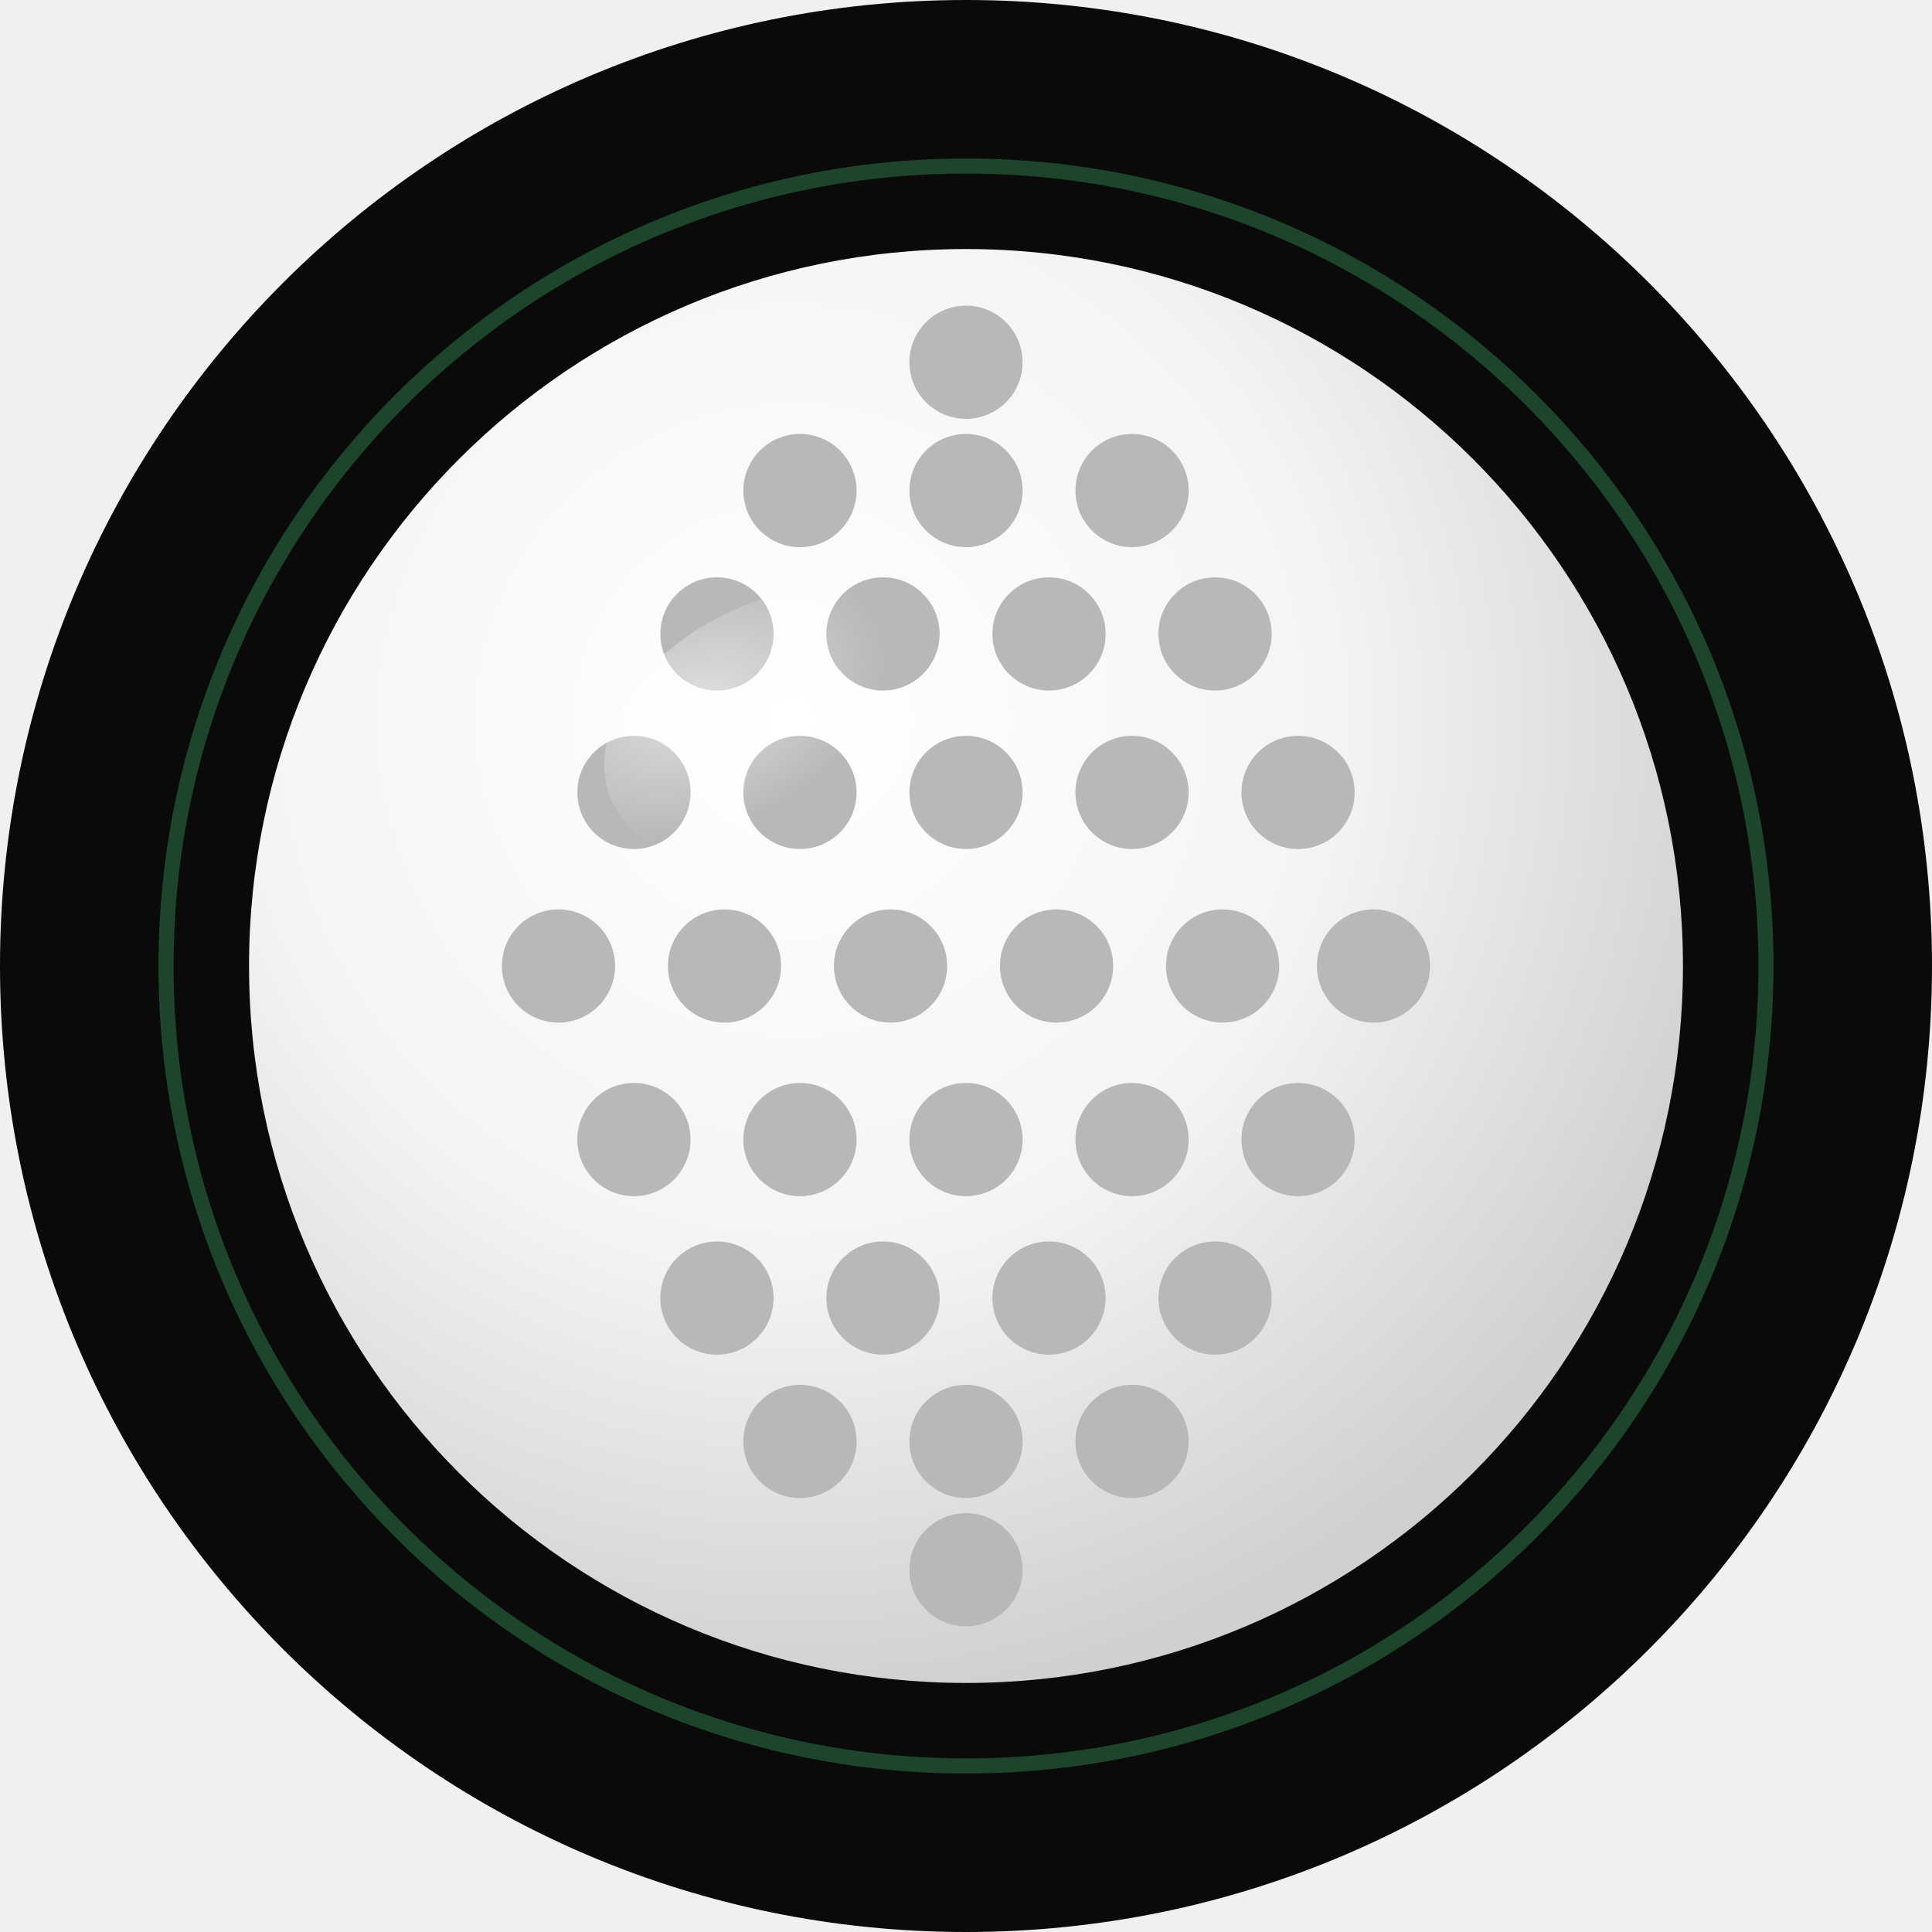
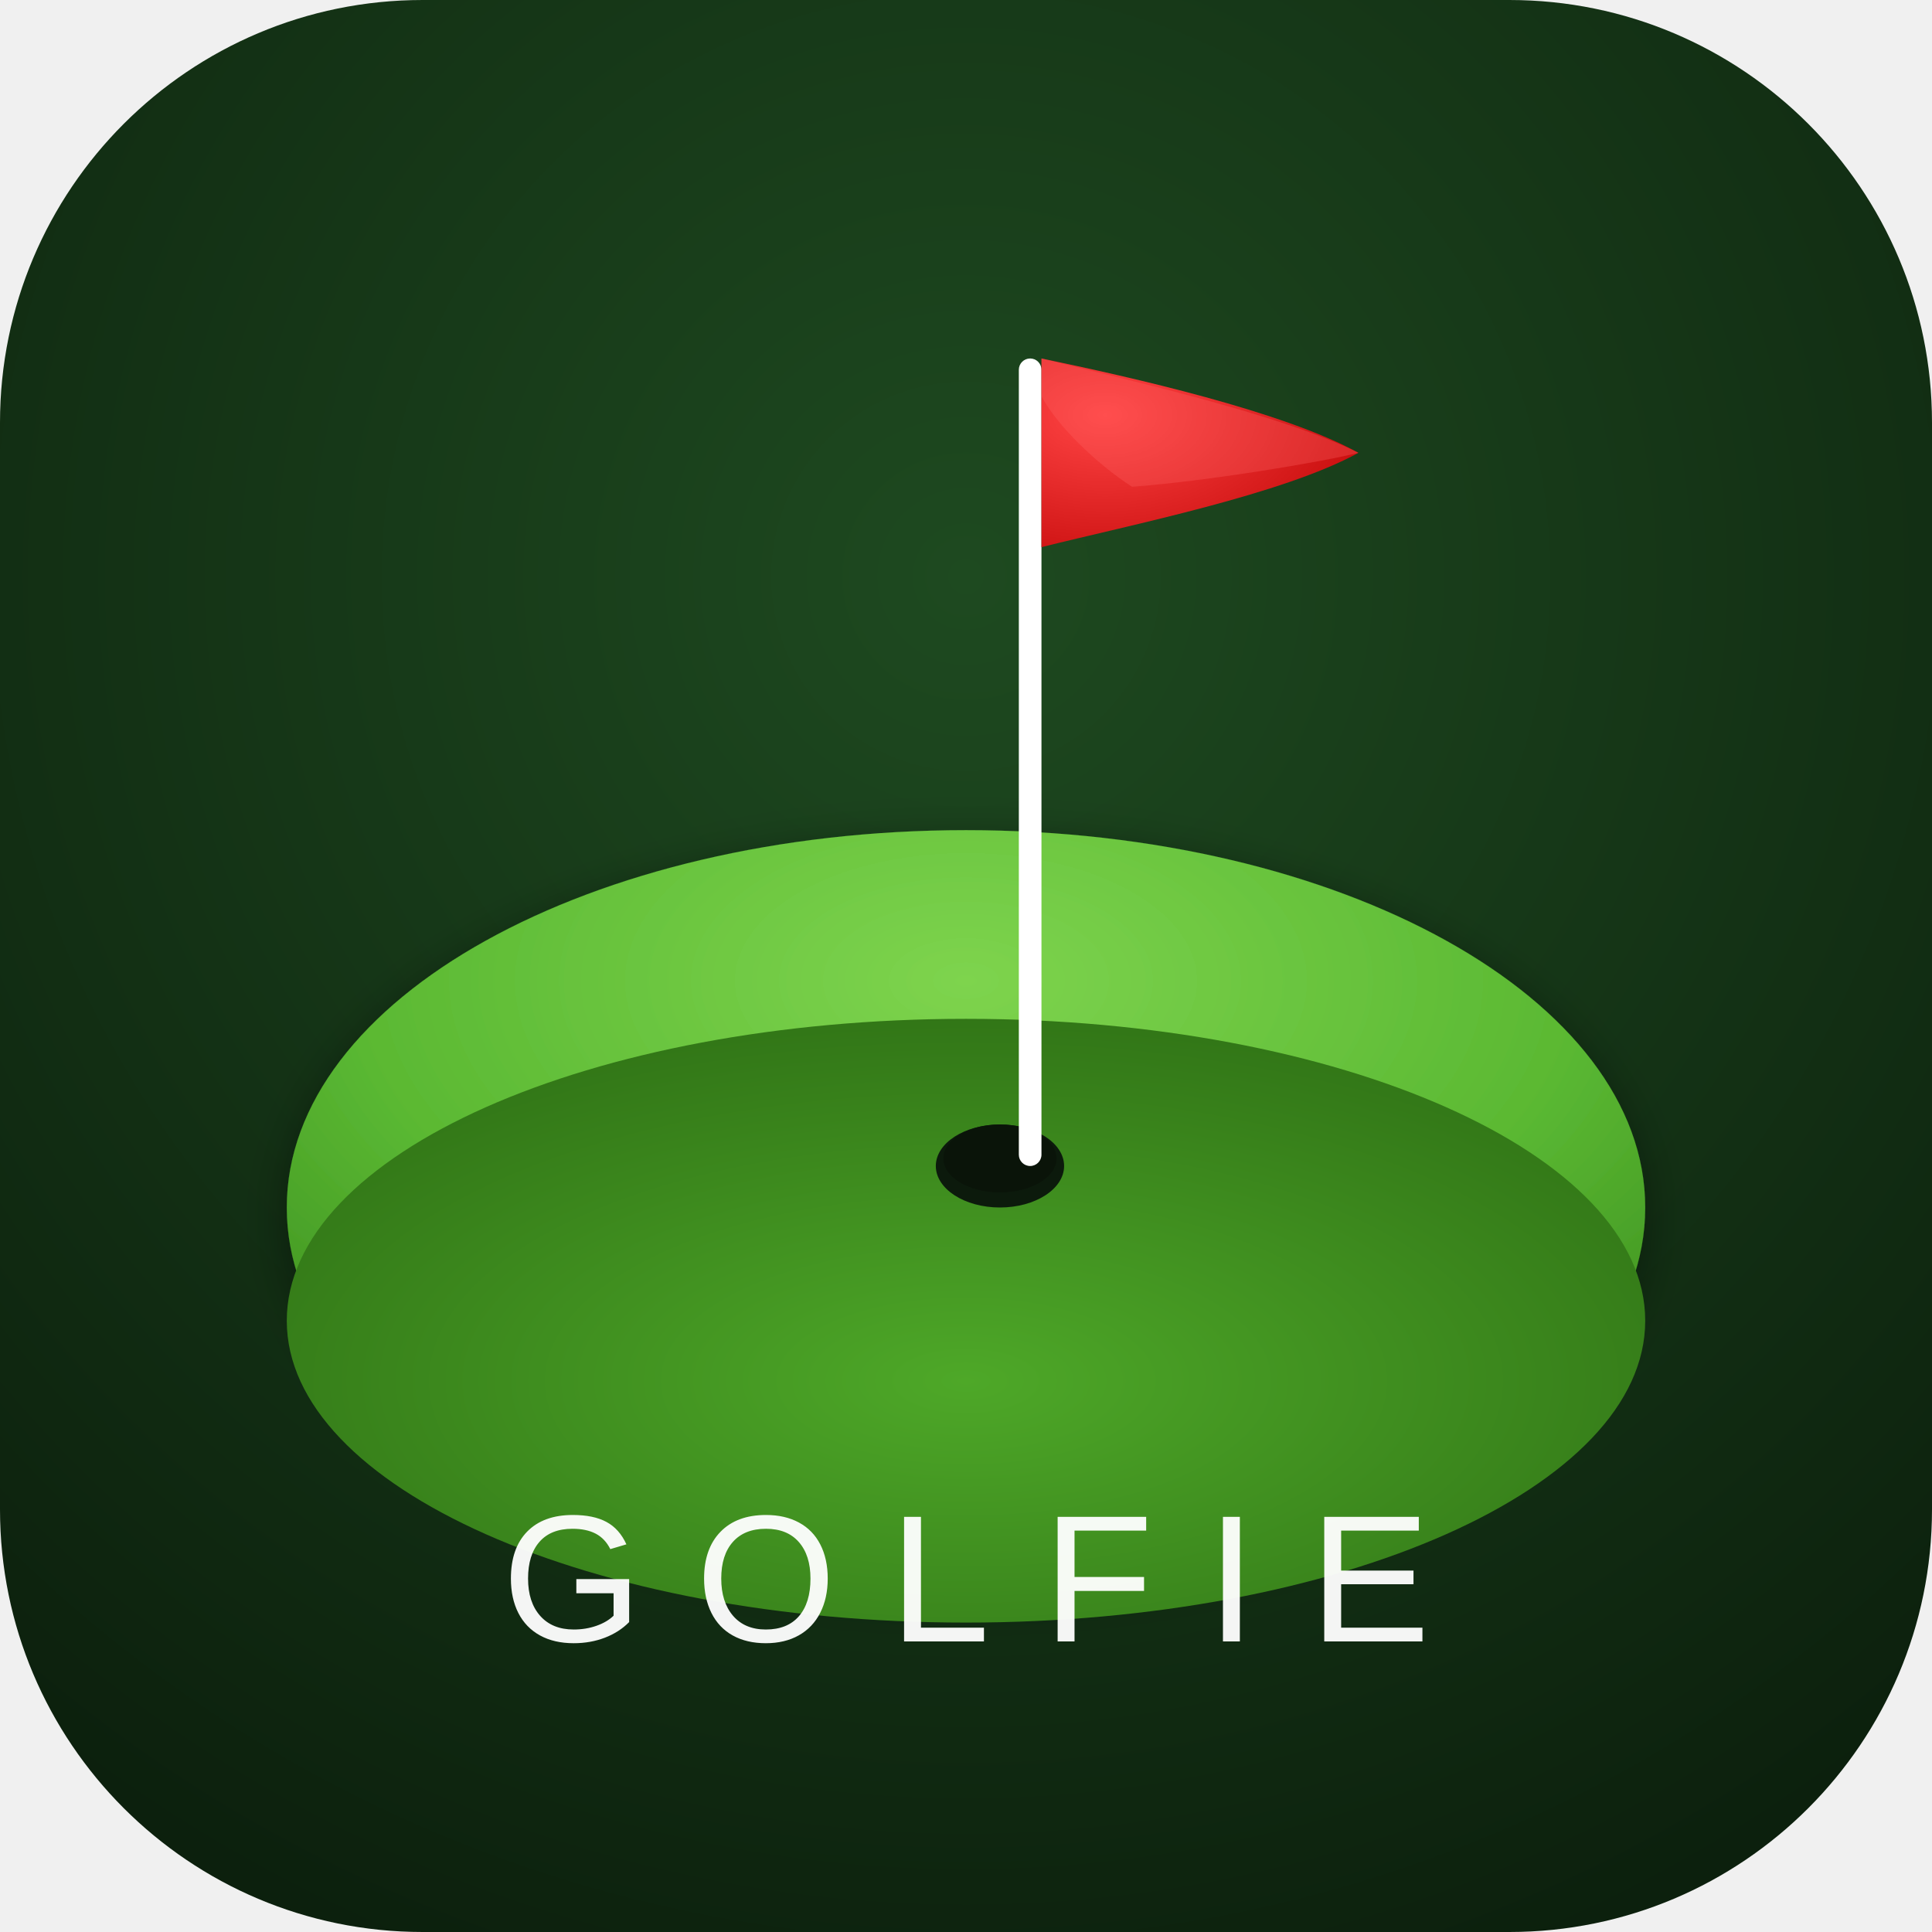
- <svg xmlns="http://www.w3.org/2000/svg" viewBox="0 0 512 512">
+ <svg xmlns="http://www.w3.org/2000/svg" viewBox="0 0 1024 1024">
  <defs>
-     <radialGradient id="ball" cx="38%" cy="33%" r="68%">
-       <stop offset="0%" stop-color="#ffffff" />
-       <stop offset="55%" stop-color="#f4f4f4" />
-       <stop offset="100%" stop-color="#d0d0d0" />
+     <radialGradient id="bgGrad" cx="50%" cy="30%" r="80%">
+       <stop offset="0%" stop-color="#1e4a20" />
+       <stop offset="100%" stop-color="#0b1e0c" />
    </radialGradient>
-     <radialGradient id="shine" cx="30%" cy="28%" r="50%">
-       <stop offset="0%" stop-color="rgba(255,255,255,0.55)" />
-       <stop offset="100%" stop-color="rgba(255,255,255,0)" />
+     <radialGradient id="hillGrad" cx="50%" cy="20%" r="75%">
+       <stop offset="0%" stop-color="#7ed44e" />
+       <stop offset="60%" stop-color="#5ab832" />
+       <stop offset="100%" stop-color="#3a8a1e" />
    </radialGradient>
-     <clipPath id="clip">
-       <circle cx="256" cy="256" r="190" />
-     </clipPath>
+     <radialGradient id="hillSide" cx="50%" cy="60%" r="70%">
+       <stop offset="0%" stop-color="#4ea828" />
+       <stop offset="100%" stop-color="#2d6e14" />
+     </radialGradient>
+     <radialGradient id="flagGrad" cx="20%" cy="30%" r="80%">
+       <stop offset="0%" stop-color="#ff4444" />
+       <stop offset="100%" stop-color="#cc1111" />
+     </radialGradient>
+     <filter id="hillShadow" x="-10%" y="-10%" width="120%" height="130%">
+       <feDropShadow dx="0" dy="6" stdDeviation="12" flood-color="rgba(0,0,0,0.4)" />
+     </filter>
  </defs>
-   <circle cx="256" cy="256" r="256" fill="#0a0a0a" />
-   <circle cx="256" cy="256" r="212" fill="none" stroke="#4ade80" stroke-width="4" opacity="0.28" />
-   <circle cx="256" cy="256" r="190" fill="url(#ball)" />
-   <g clip-path="url(#clip)" fill="#b8b8b8">
-     <circle cx="256" cy="96" r="15" />
-     <circle cx="212" cy="130" r="15" />
-     <circle cx="256" cy="130" r="15" />
-     <circle cx="300" cy="130" r="15" />
-     <circle cx="190" cy="168" r="15" />
-     <circle cx="234" cy="168" r="15" />
-     <circle cx="278" cy="168" r="15" />
-     <circle cx="322" cy="168" r="15" />
-     <circle cx="168" cy="210" r="15" />
-     <circle cx="212" cy="210" r="15" />
-     <circle cx="256" cy="210" r="15" />
-     <circle cx="300" cy="210" r="15" />
-     <circle cx="344" cy="210" r="15" />
-     <circle cx="148" cy="256" r="15" />
-     <circle cx="192" cy="256" r="15" />
-     <circle cx="236" cy="256" r="15" />
-     <circle cx="280" cy="256" r="15" />
-     <circle cx="324" cy="256" r="15" />
-     <circle cx="364" cy="256" r="15" />
-     <circle cx="168" cy="302" r="15" />
-     <circle cx="212" cy="302" r="15" />
-     <circle cx="256" cy="302" r="15" />
-     <circle cx="300" cy="302" r="15" />
-     <circle cx="344" cy="302" r="15" />
-     <circle cx="190" cy="344" r="15" />
-     <circle cx="234" cy="344" r="15" />
-     <circle cx="278" cy="344" r="15" />
-     <circle cx="322" cy="344" r="15" />
-     <circle cx="212" cy="382" r="15" />
-     <circle cx="256" cy="382" r="15" />
-     <circle cx="300" cy="382" r="15" />
-     <circle cx="256" cy="416" r="15" />
-   </g>
-   <ellipse cx="210" cy="192" rx="52" ry="34" fill="url(#shine)" transform="rotate(-22 210 192)" clip-path="url(#clip)" />
+   <rect width="1024" height="1024" rx="224" fill="url(#bgGrad)" />
+   <ellipse cx="512" cy="640" rx="360" ry="200" fill="url(#hillGrad)" filter="url(#hillShadow)" />
+   <ellipse cx="512" cy="700" rx="360" ry="160" fill="url(#hillSide)" />
+   <ellipse cx="530" cy="618" rx="34" ry="22" fill="#0c1a0c" />
+   <ellipse cx="530" cy="614" rx="30" ry="18" fill="#0a1409" />
+   <rect x="540" y="190" width="12" height="428" rx="6" fill="white" />
+   <path d="M552 190 C600 200, 680 218, 720 240 C680 262, 600 278, 552 290 Z" fill="url(#flagGrad)" />
+   <path d="M552 190 C600 202, 680 220, 720 240 C700 245, 640 255, 600 258 C580 245, 560 225, 552 210 Z" fill="rgba(255,100,100,0.3)" />
+   <text x="512" y="870" font-family="'Helvetica Neue', Arial, sans-serif" font-size="96" font-weight="300" fill="white" text-anchor="middle" letter-spacing="28" opacity="0.95">GOLFIE</text>
</svg>
